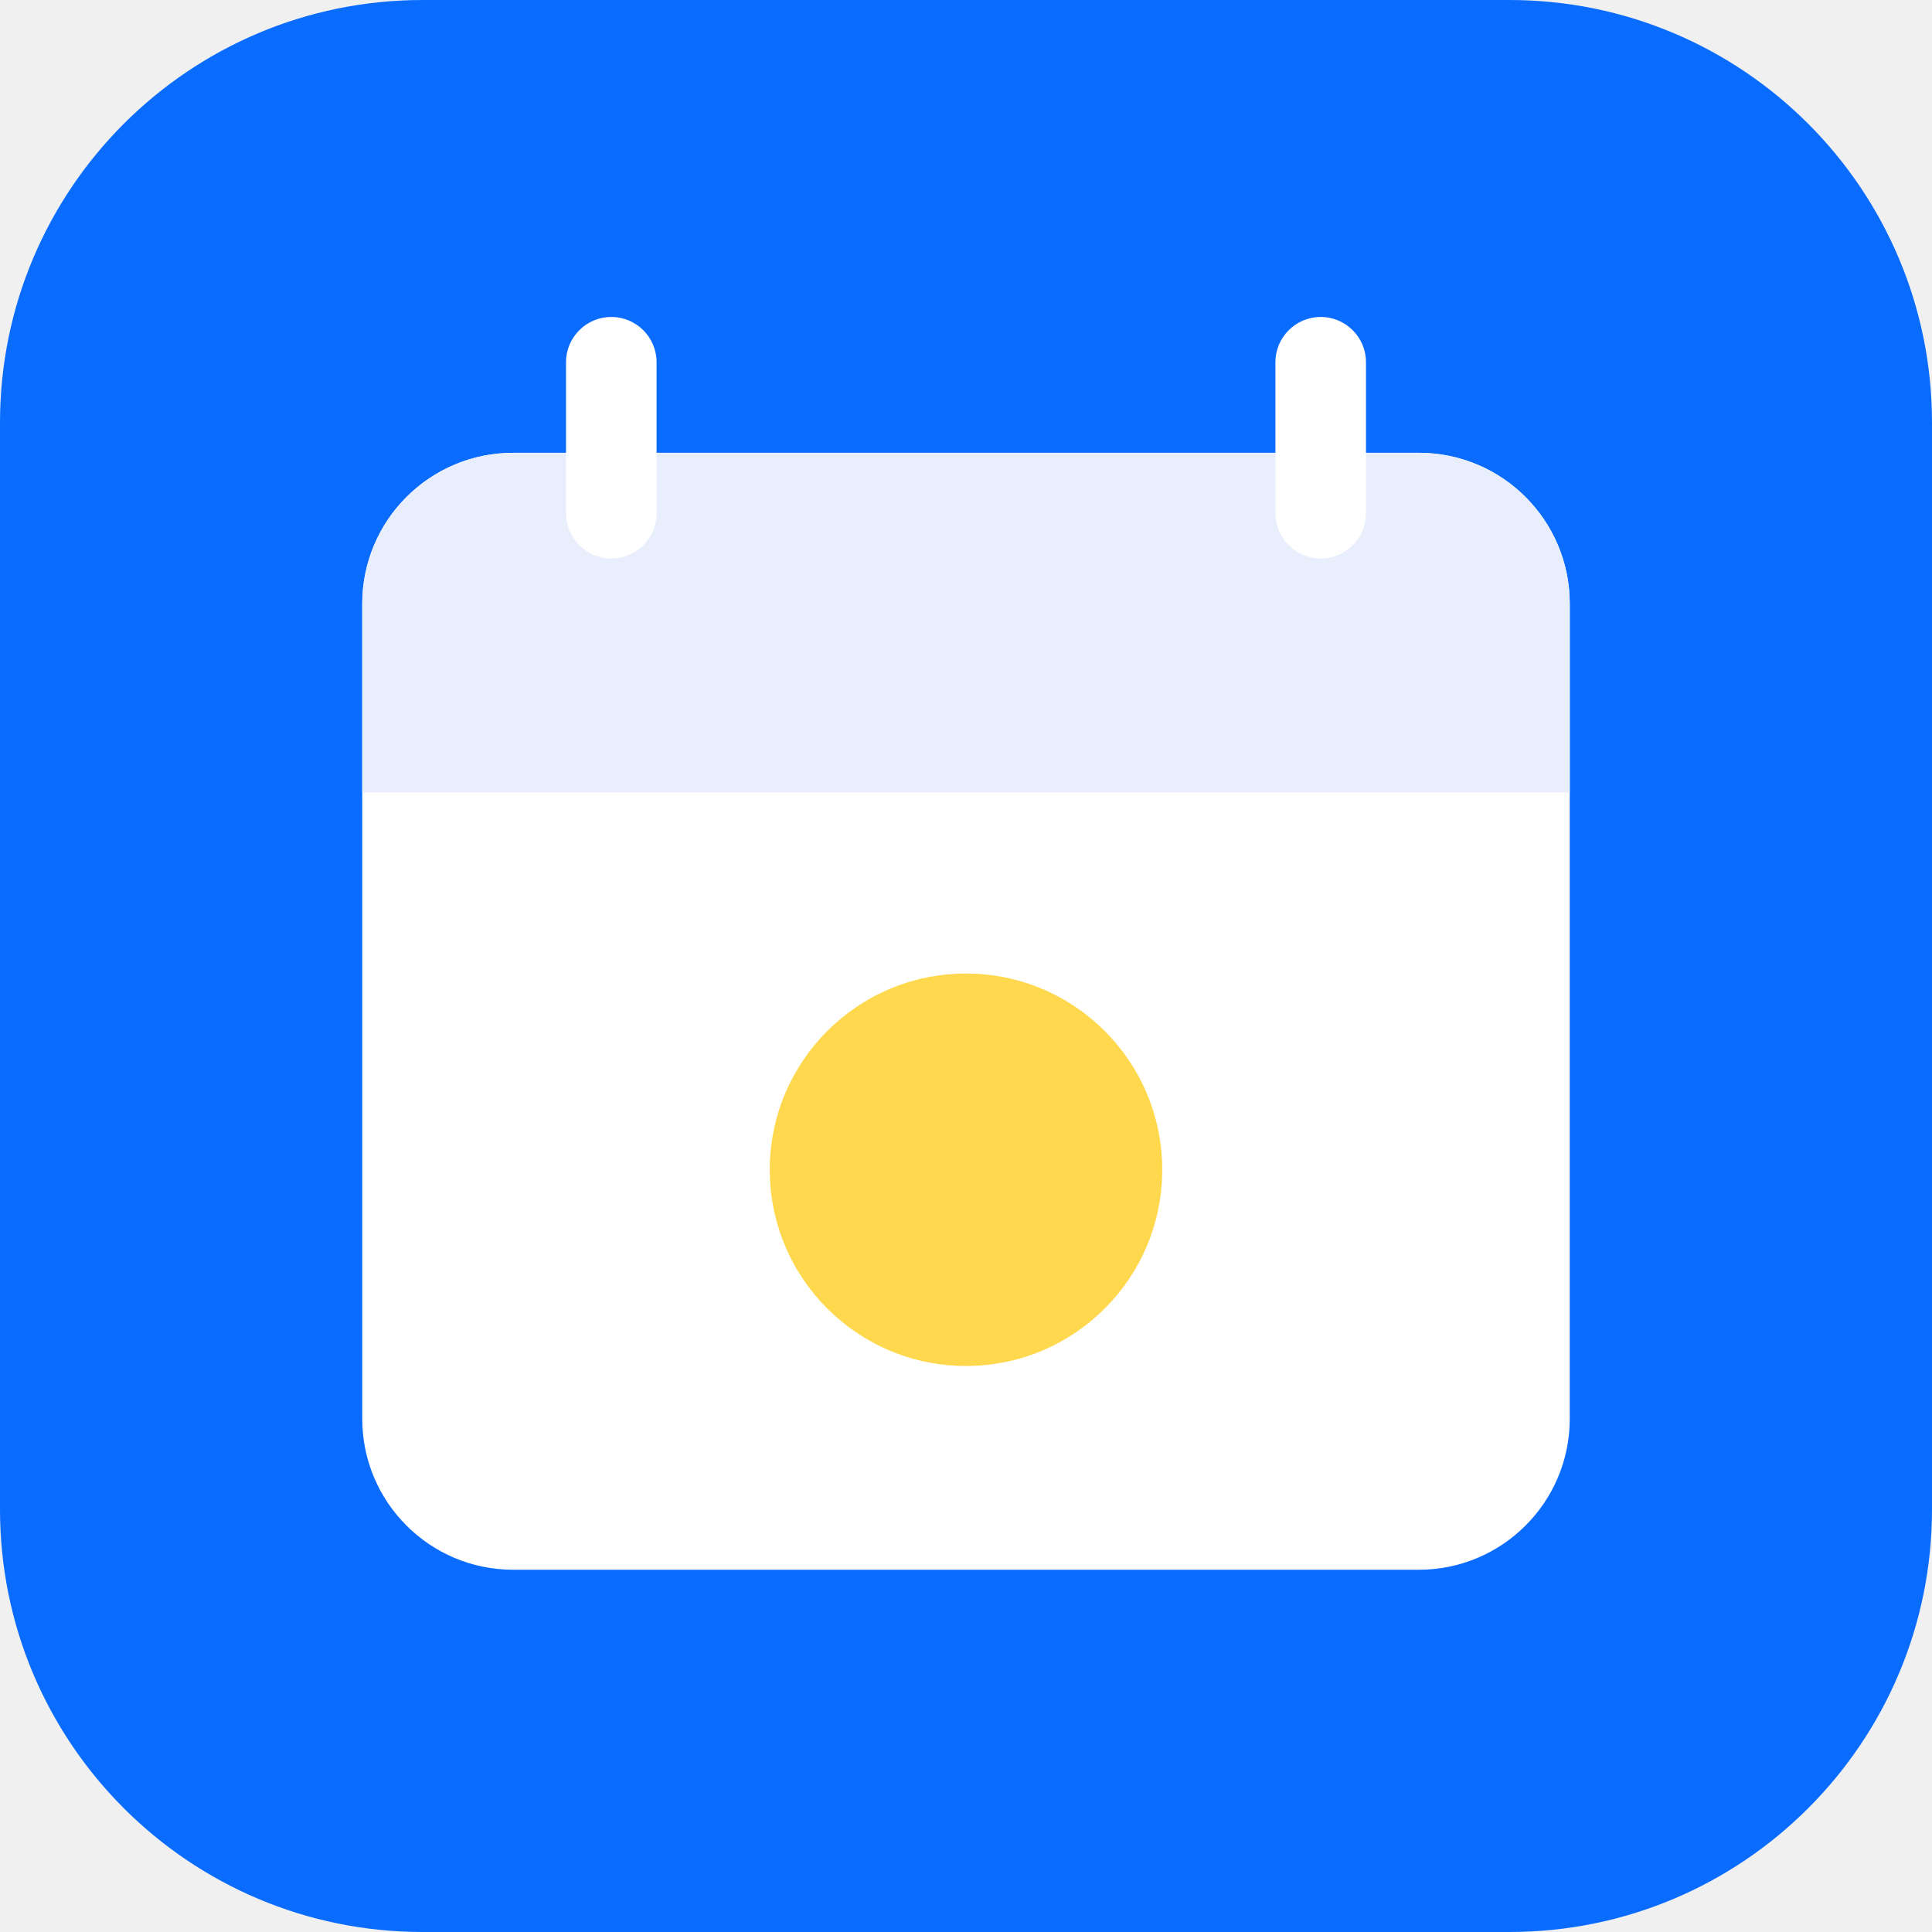
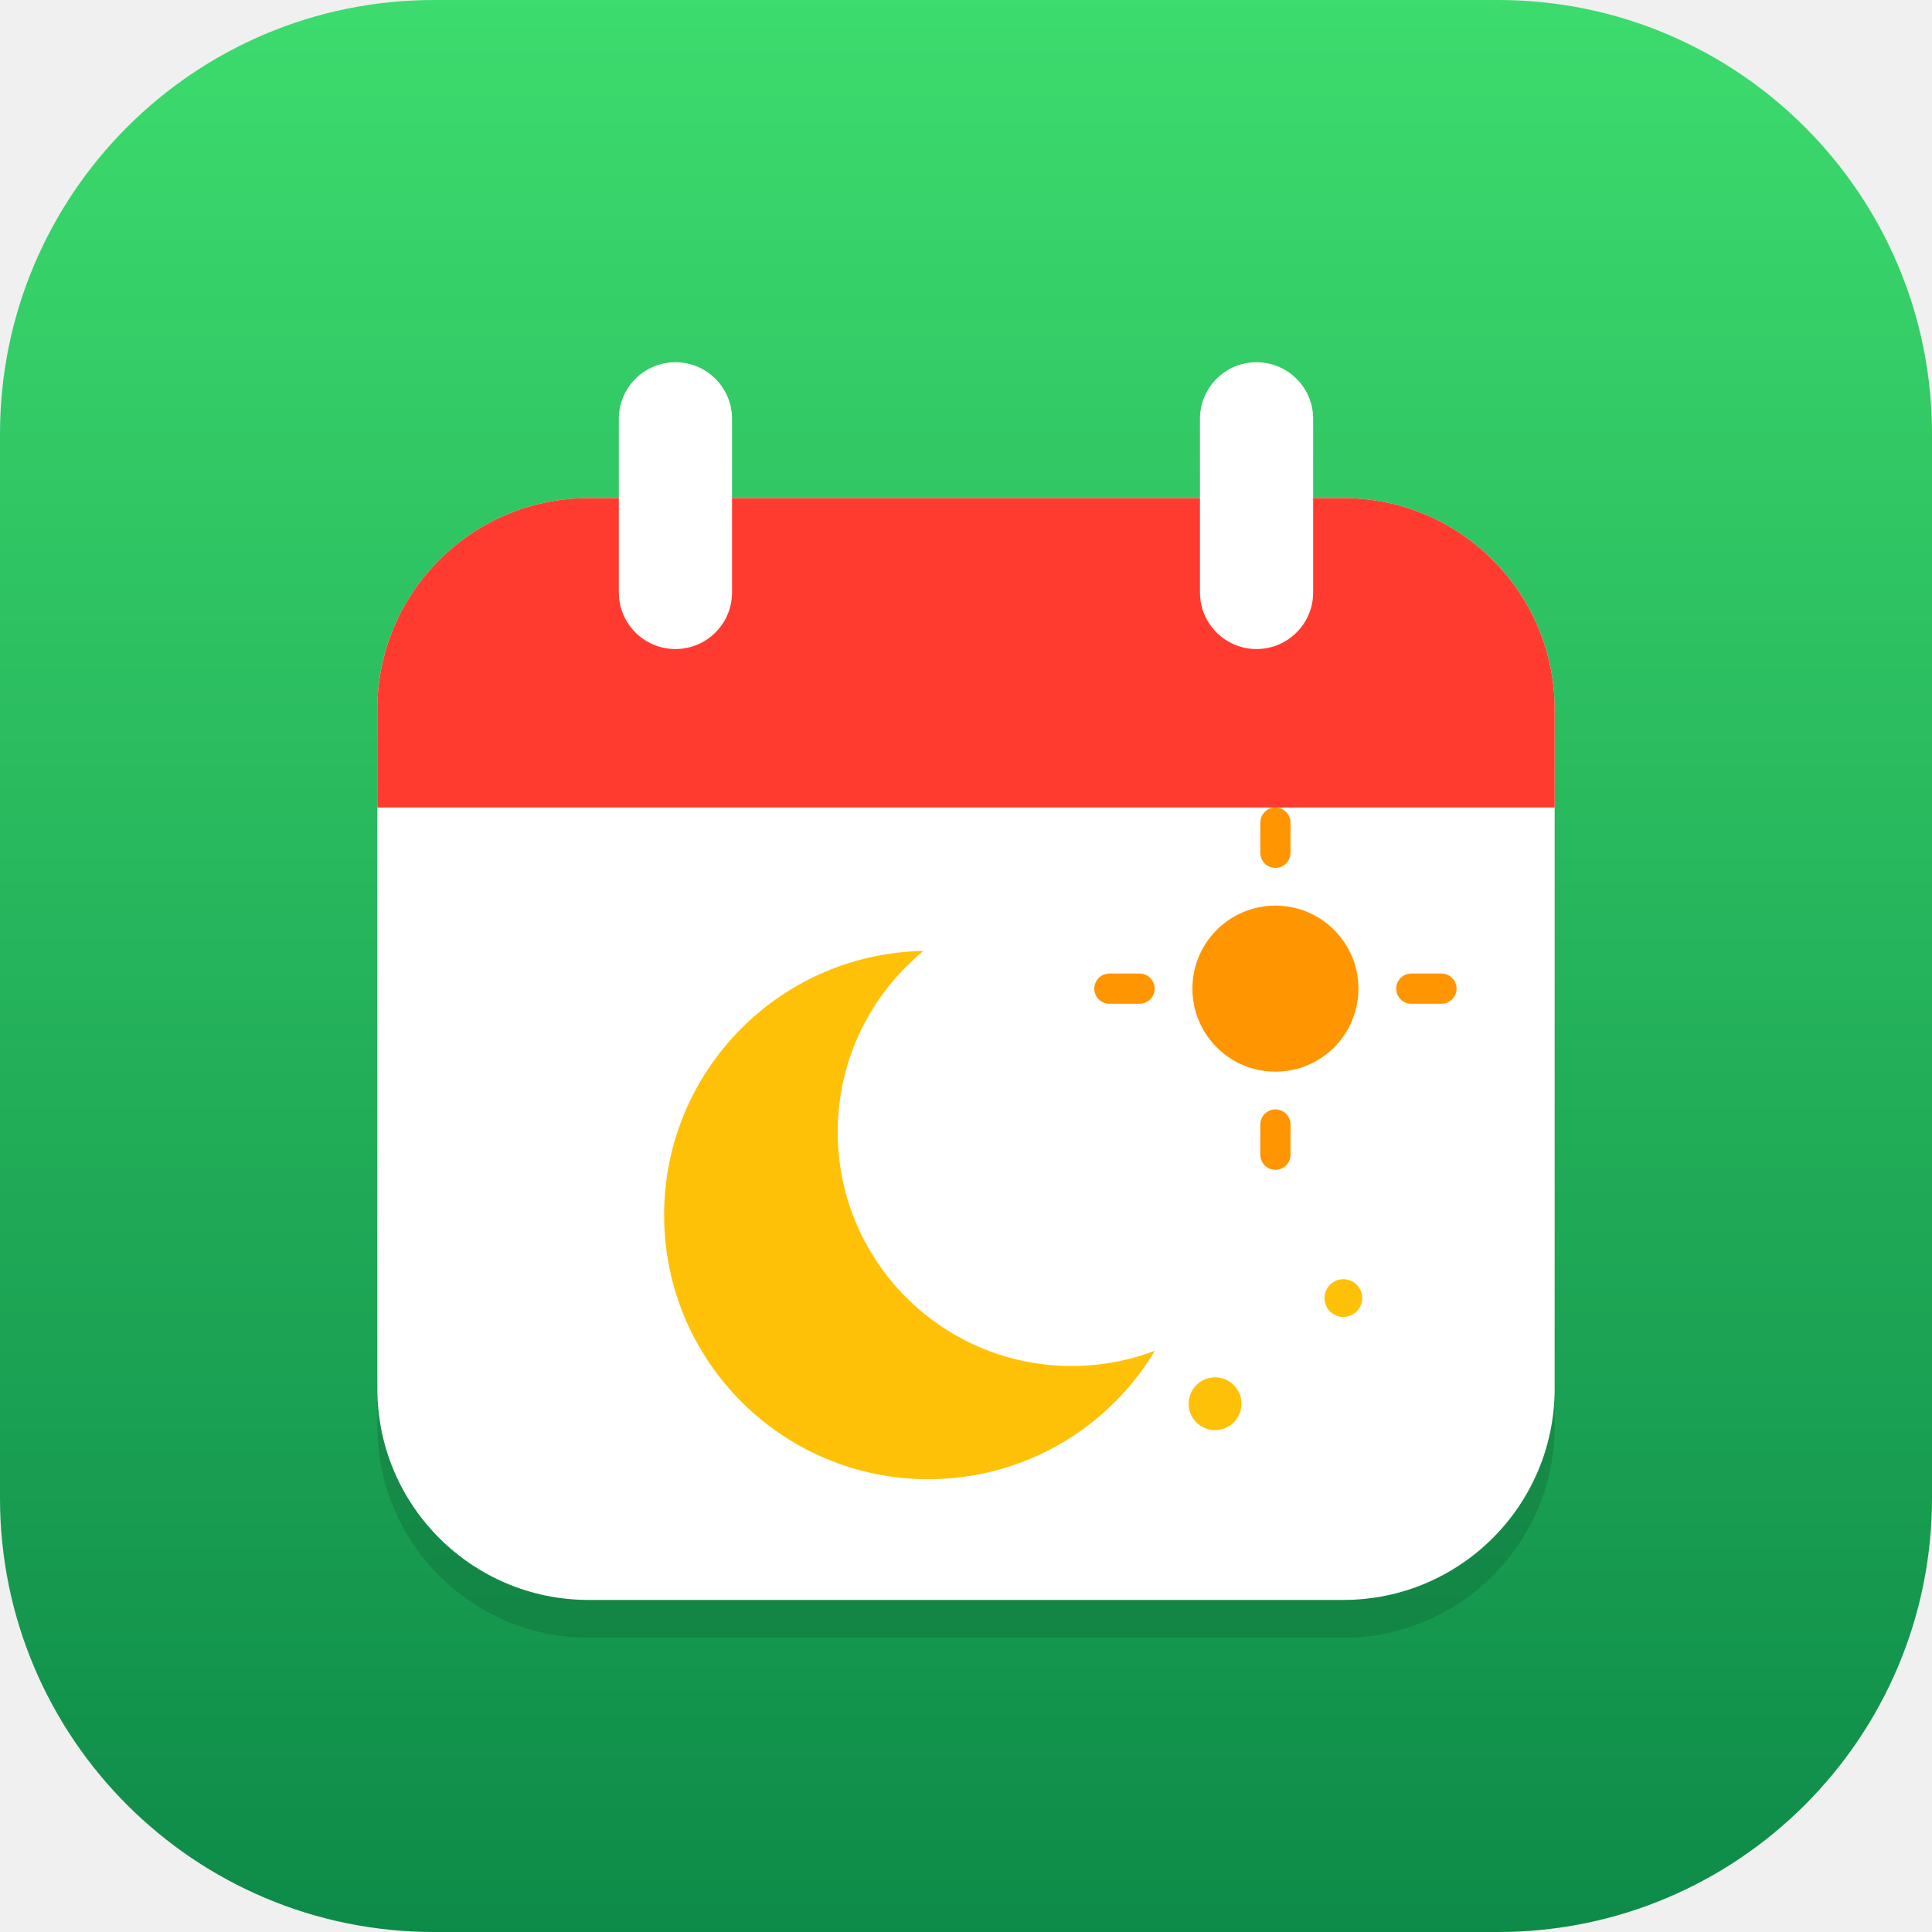
<svg xmlns="http://www.w3.org/2000/svg" viewBox="0 0 512 512">
-   <rect width="512" height="512" rx="112" fill="#0a6cff" />
-   <rect x="96" y="120" width="320" height="296" rx="40" fill="#fff" />
-   <path d="M96 160a40 40 0 0 1 40-40h240a40 40 0 0 1 40 40v50H96z" fill="#e8eefc" />
-   <circle cx="256" cy="310" r="52" fill="#ffd84d" />
-   <rect x="150" y="84" width="24" height="64" rx="12" fill="#fff" />
-   <rect x="338" y="84" width="24" height="64" rx="12" fill="#fff" />
+   <rect width="512" height="512" rx="115" fill="url(#g)" />
+   <defs>
+     <linearGradient id="g" x1="0" y1="0" x2="0" y2="1">
+       <stop offset="0" stop-color="#3ddc6e" />
+       <stop offset="1" stop-color="#0d8a48" />
+     </linearGradient>
+     <mask id="m">
+       <rect width="512" height="512" fill="#fff" />
+       <circle cx="284" cy="300" r="62" fill="#000" />
+     </mask>
+   </defs>
+   <rect x="100" y="132" width="312" height="292" rx="56" fill="#000" opacity=".12" transform="translate(0 10)" />
+   <rect x="100" y="132" width="312" height="292" rx="56" fill="#fff" />
+   <path d="M100 188a56 56 0 0 1 56-56h200a56 56 0 0 1 56 56v26H100z" fill="#ff3b30" />
+   <rect x="164" y="96" width="30" height="76" rx="15" fill="#fff" />
+   <rect x="318" y="96" width="30" height="76" rx="15" fill="#fff" />
+   <circle cx="246" cy="322" r="70" fill="#ffc107" mask="url(#m)" />
+   <circle cx="338" cy="262" r="22" fill="#ff9500" />
+   <path d="M338 226v-8M338 306v-8M374 262h8M294 262h8" stroke="#ff9500" stroke-width="8" stroke-linecap="round" />
+   <circle cx="322" cy="372" r="7" fill="#ffc107" />
+   <circle cx="356" cy="344" r="5" fill="#ffc107" />
</svg>
